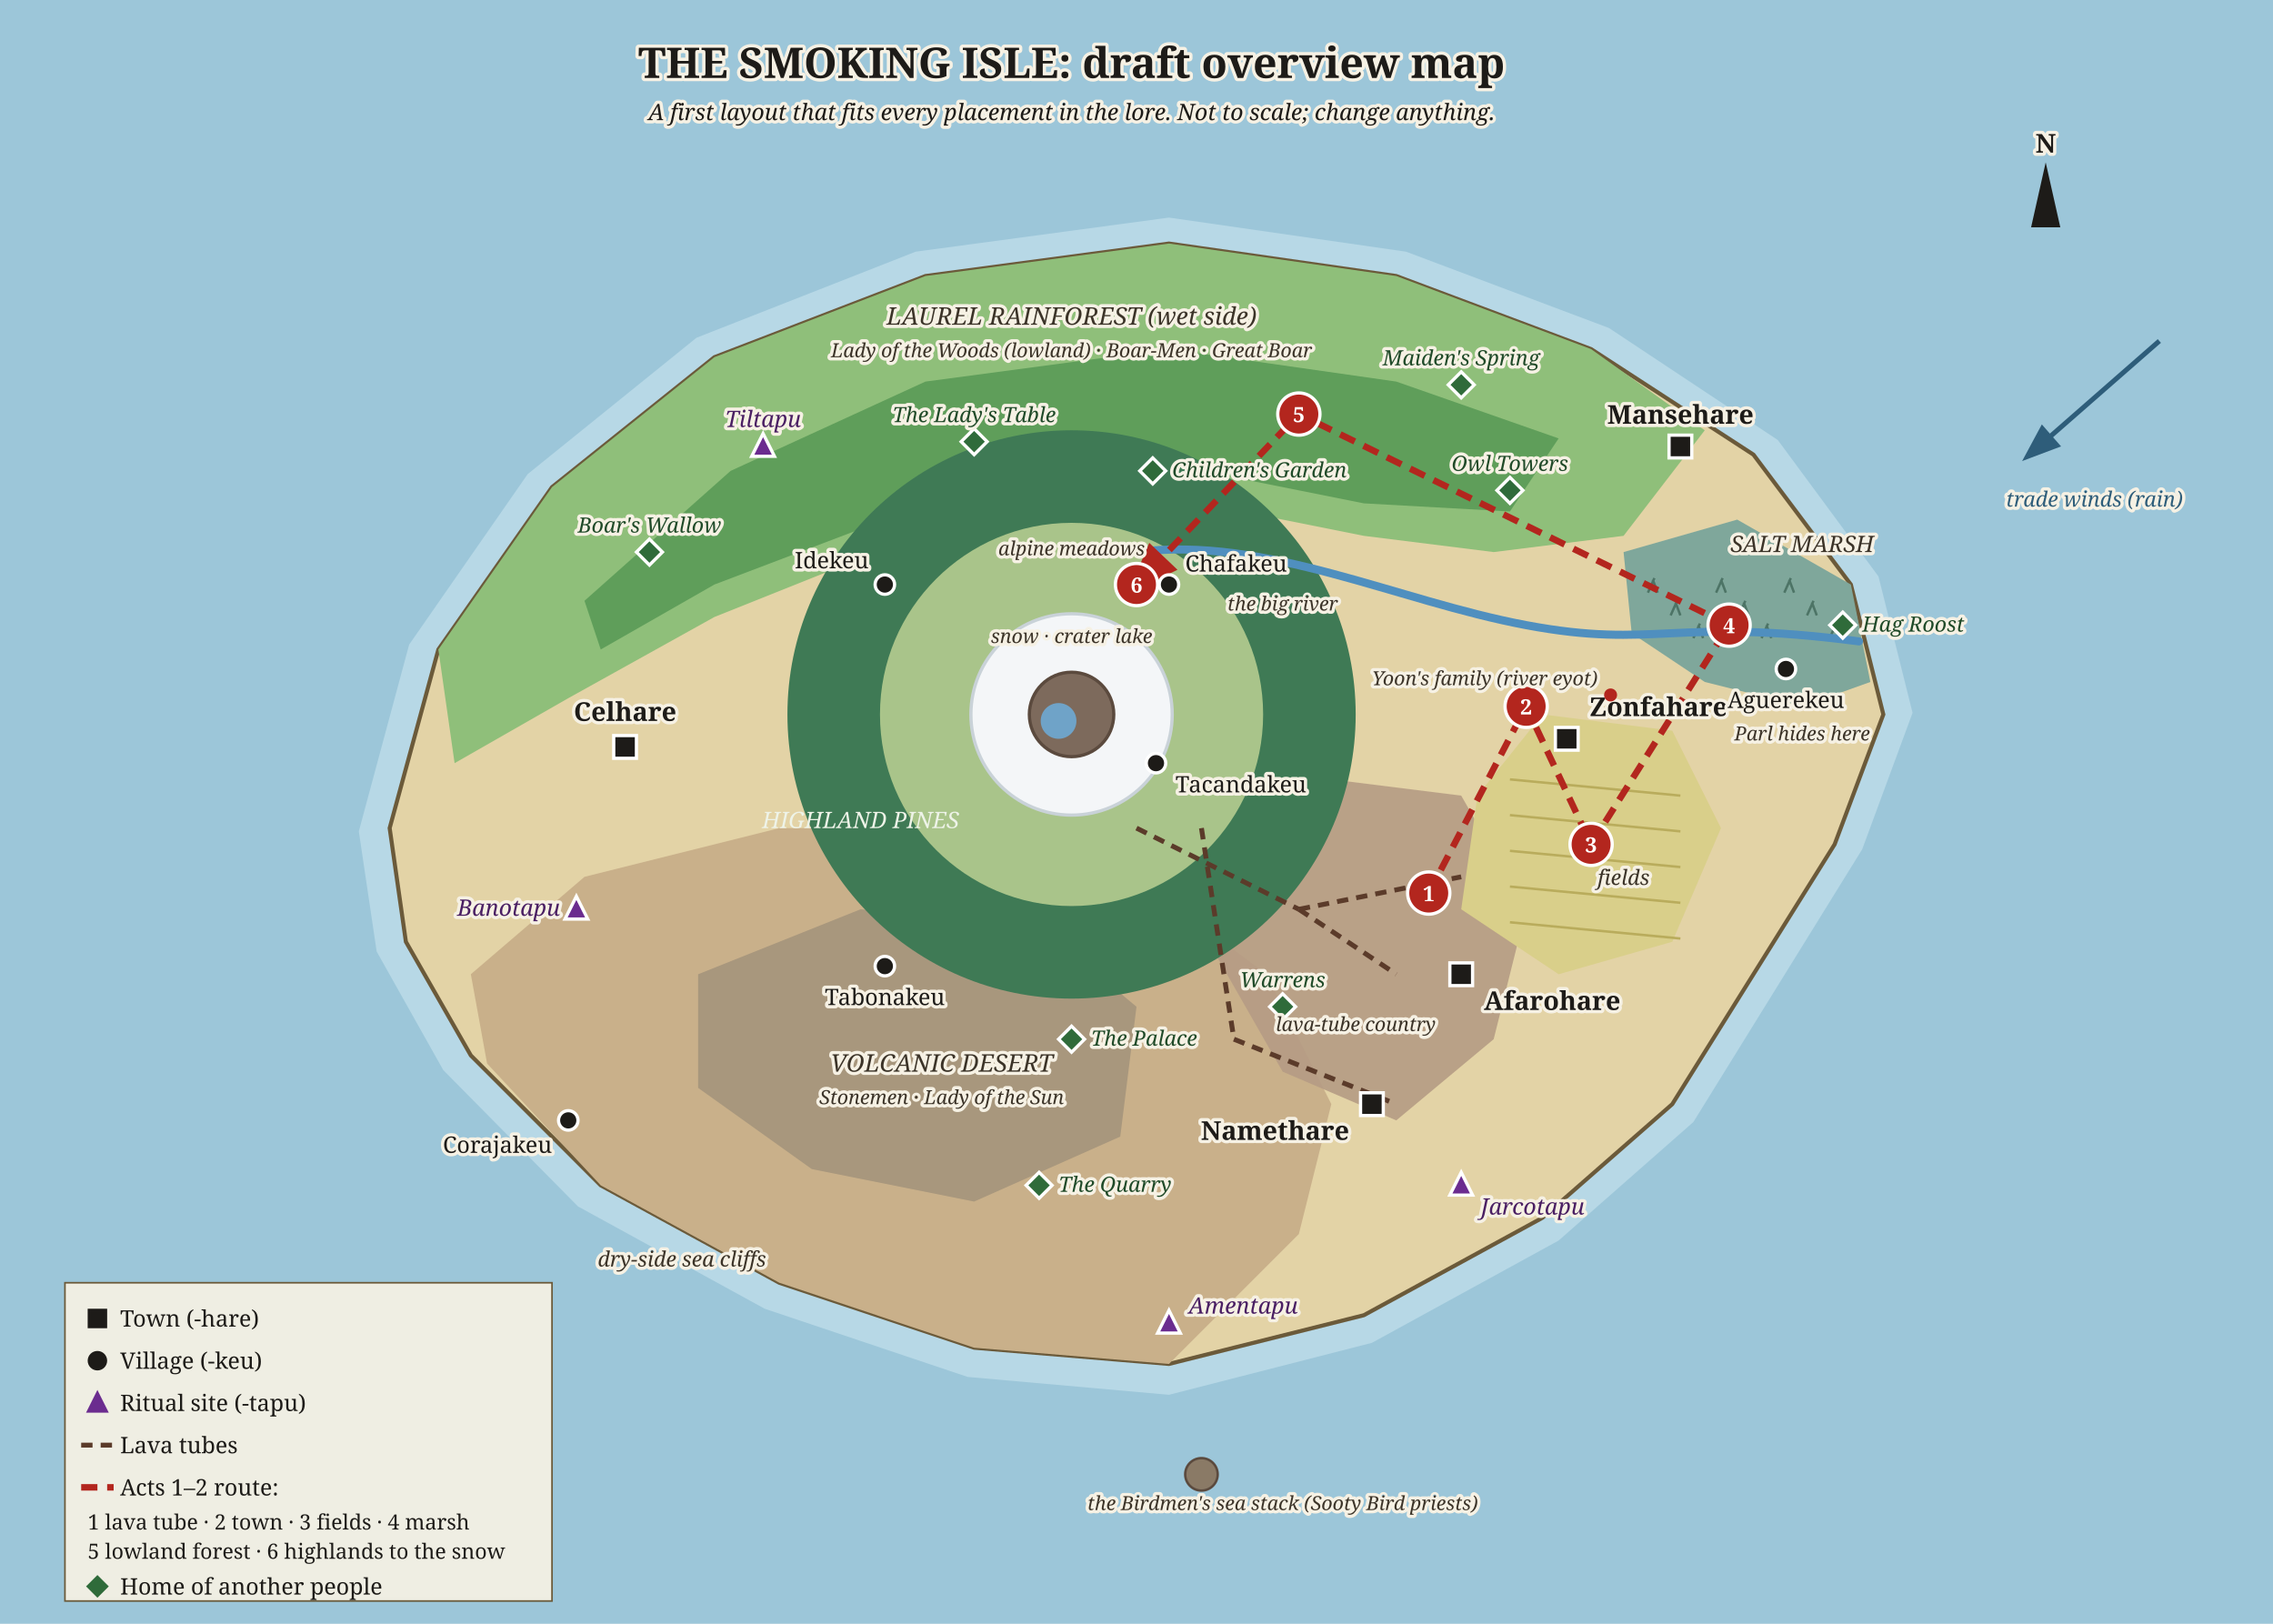
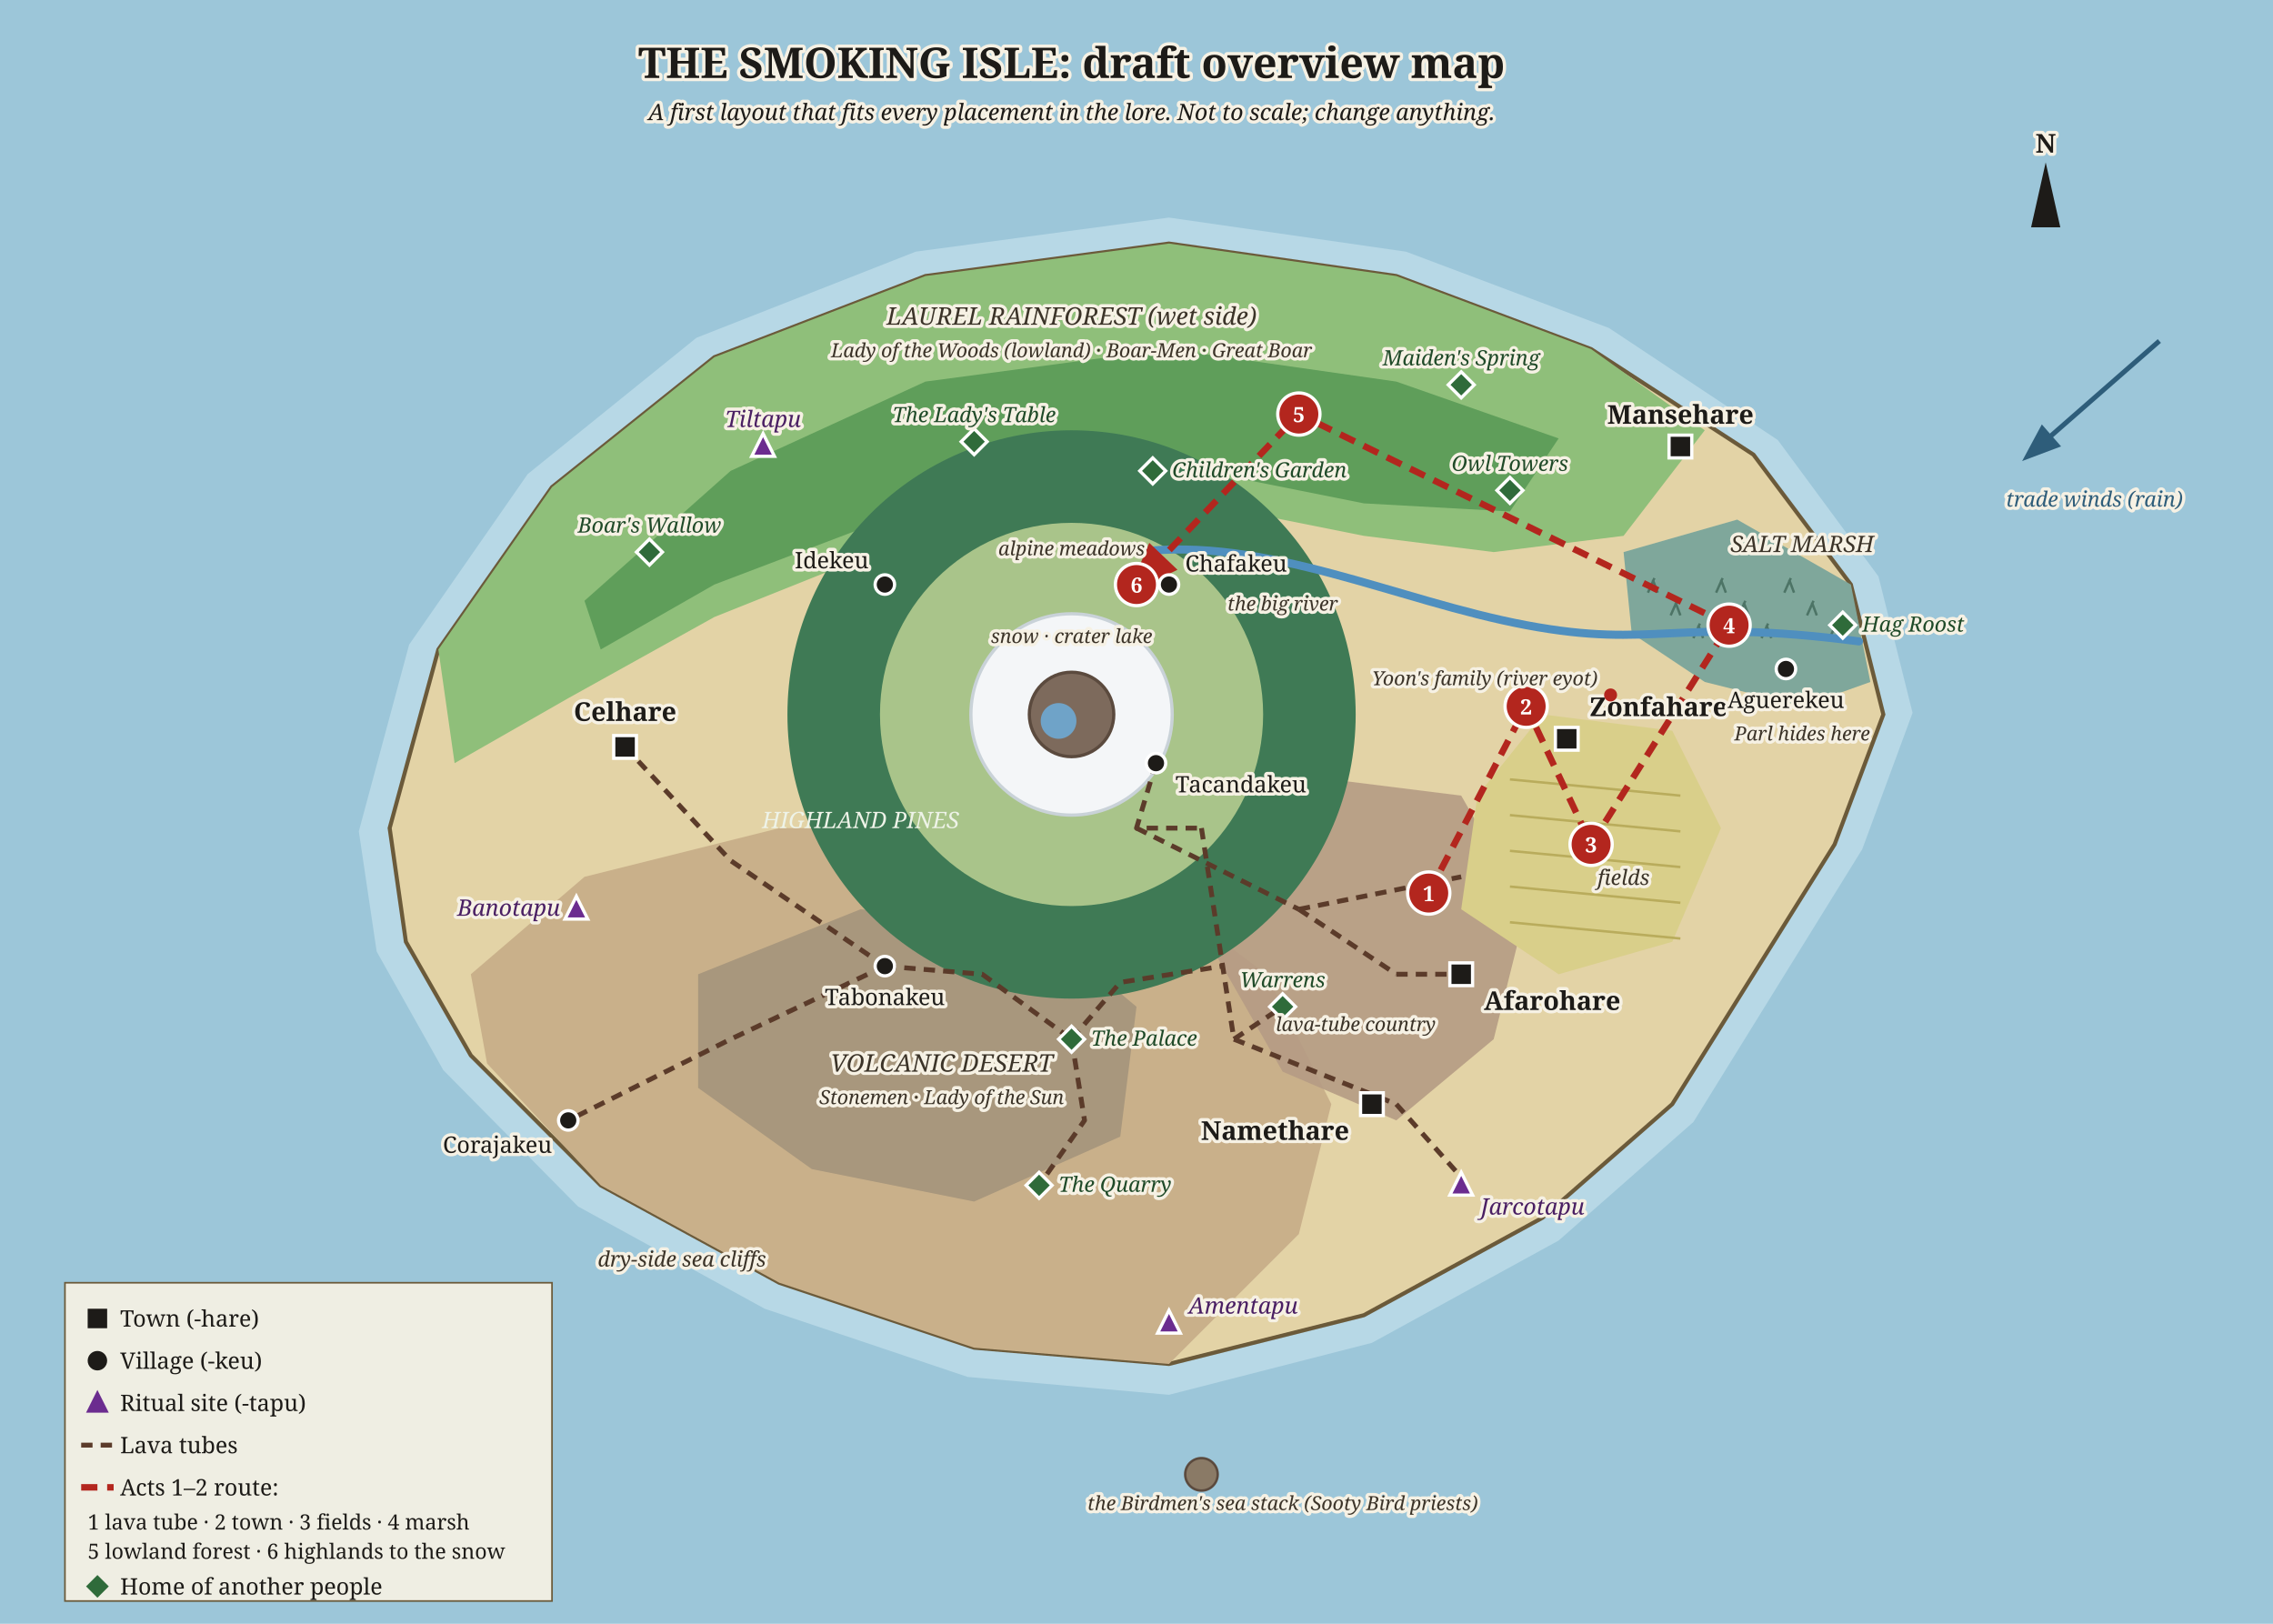
<svg xmlns="http://www.w3.org/2000/svg" width="1400" height="1000" viewBox="0 0 1400 1000">
  <defs>
    <marker id="arrow" markerWidth="10" markerHeight="10" refX="6" refY="3" orient="auto">
      <path d="M0,0 L0,6 L8,3 z" fill="#b3261e" />
    </marker>
    <marker id="wind" markerWidth="10" markerHeight="10" refX="6" refY="3" orient="auto">
      <path d="M0,0 L0,6 L8,3 z" fill="#2e5d7a" />
    </marker>
  </defs>
  <rect width="1400" height="1000" fill="#9cc6d9" />
  <polygon points="221,512 252,397 325,292 429,208 564,155 720,134 866,155 991,202 1095,271 1157,355 1178,439 1147,523 1095,607 1043,691 960,764 845,827 720,859 596,848 471,806 356,743 273,659 232,586" fill="#b7d8e6" fill-opacity="1" stroke="none" stroke-width="0" />
  <polygon points="240,510 270,400 340,300 440,220 570,170 720,150 860,170 980,215 1080,280 1140,360 1160,440 1130,520 1080,600 1030,680 950,750 840,810 720,840 600,830 480,790 370,730 290,650 250,580" fill="#e3d3a6" fill-opacity="1" stroke="#6b5a3a" stroke-width="2.5" />
  <polygon points="290,600 360,540 480,510 600,510 700,540 780,600 820,680 800,760 720,840 600,830 480,790 370,730 300,655" fill="#c9b08a" fill-opacity="1" stroke="none" stroke-width="0" />
  <polygon points="430,600 530,560 640,570 700,620 690,700 600,740 500,720 430,670" fill="#a8977d" fill-opacity="1" stroke="none" stroke-width="0" />
  <polygon points="270,400 340,300 440,220 570,170 720,150 860,170 980,215 1050,265 1000,330 920,340 840,330 740,310 640,320 540,340 440,380 350,430 280,470" fill="#8fbf7a" fill-opacity="1" stroke="none" stroke-width="0" />
  <polygon points="360,370 450,290 570,235 720,215 860,235 960,270 930,315 840,310 740,290 640,302 540,322 440,360 370,400" fill="#5f9e5a" fill-opacity="1" stroke="none" stroke-width="0" />
  <polygon points="740,510 820,480 900,490 940,560 920,640 860,690 790,660 750,590" fill="#b59b84" fill-opacity="0.9" stroke="none" stroke-width="0" />
  <circle cx="660" cy="440" r="175" fill="#3f7a55" stroke="none" stroke-width="0" fill-opacity="1" />
  <circle cx="660" cy="440" r="118" fill="#a9c48a" stroke="none" stroke-width="0" fill-opacity="1" />
  <circle cx="660" cy="440" r="62" fill="#f4f6f8" stroke="#c9d2d8" stroke-width="2" fill-opacity="1" />
  <circle cx="660" cy="440" r="26" fill="#7d6a5c" stroke="#5b4a3e" stroke-width="2" fill-opacity="1" />
  <circle cx="652" cy="444" r="11" fill="#6fa3c8" stroke="none" stroke-width="0" fill-opacity="1" />
  <polygon points="1000,340 1070,320 1140,360 1152,420 1110,435 1050,420 1005,390" fill="#7fa79b" fill-opacity="1" stroke="none" stroke-width="0" />
  <path d="M1015 365 l4 -9 M1021 365 l-3 -8" stroke="#4d7466" stroke-width="1.5" />
  <path d="M1029 379 l4 -9 M1035 379 l-3 -8" stroke="#4d7466" stroke-width="1.5" />
  <path d="M1043 393 l4 -9 M1049 393 l-3 -8" stroke="#4d7466" stroke-width="1.5" />
  <path d="M1057 365 l4 -9 M1063 365 l-3 -8" stroke="#4d7466" stroke-width="1.5" />
  <path d="M1071 379 l4 -9 M1077 379 l-3 -8" stroke="#4d7466" stroke-width="1.5" />
  <path d="M1085 393 l4 -9 M1091 393 l-3 -8" stroke="#4d7466" stroke-width="1.5" />
  <path d="M1099 365 l4 -9 M1105 365 l-3 -8" stroke="#4d7466" stroke-width="1.5" />
  <path d="M1113 379 l4 -9 M1119 379 l-3 -8" stroke="#4d7466" stroke-width="1.5" />
  <path d="M1127 393 l4 -9 M1133 393 l-3 -8" stroke="#4d7466" stroke-width="1.5" />
  <polygon points="950,440 1030,450 1060,510 1030,580 960,600 900,560 910,490" fill="#d9cf8a" fill-opacity="1" stroke="none" stroke-width="0" />
  <line x1="930" y1="480" x2="1035" y2="490" stroke="#b9ac5c" stroke-width="1.5" />
  <line x1="930" y1="502" x2="1035" y2="512" stroke="#b9ac5c" stroke-width="1.5" />
  <line x1="930" y1="524" x2="1035" y2="534" stroke="#b9ac5c" stroke-width="1.5" />
  <line x1="930" y1="546" x2="1035" y2="556" stroke="#b9ac5c" stroke-width="1.5" />
  <line x1="930" y1="568" x2="1035" y2="578" stroke="#b9ac5c" stroke-width="1.5" />
  <path d="M700 340 C 780 330, 860 370, 940 385 S 1030 380, 1145 395" fill="none" stroke="#4f8fbf" stroke-width="5" stroke-linecap="round" />
  <line x1="700" y1="510" x2="800" y2="560" stroke="#5b3b2a" stroke-width="3" stroke-dasharray="7 5" />
  <line x1="800" y1="560" x2="860" y2="600" stroke="#5b3b2a" stroke-width="3" stroke-dasharray="7 5" />
  <line x1="800" y1="560" x2="900" y2="540" stroke="#5b3b2a" stroke-width="3" stroke-dasharray="7 5" />
  <line x1="740" y1="510" x2="760" y2="640" stroke="#5b3b2a" stroke-width="3" stroke-dasharray="7 5" />
  <line x1="760" y1="640" x2="860" y2="680" stroke="#5b3b2a" stroke-width="3" stroke-dasharray="7 5" />
+   <polyline points="385,460 450,530 545,595" fill="none" stroke="#5b3b2a" stroke-width="3" stroke-dasharray="7 5" stroke-linejoin="round" />
+   <polyline points="545,595 450,640 350,690" fill="none" stroke="#5b3b2a" stroke-width="3" stroke-dasharray="7 5" stroke-linejoin="round" />
+   <polyline points="545,595 605,600 660,640" fill="none" stroke="#5b3b2a" stroke-width="3" stroke-dasharray="7 5" stroke-linejoin="round" />
+   <polyline points="660,640 690,605 753,595" fill="none" stroke="#5b3b2a" stroke-width="3" stroke-dasharray="7 5" stroke-linejoin="round" />
+   <polyline points="660,640 668,690 640,730" fill="none" stroke="#5b3b2a" stroke-width="3" stroke-dasharray="7 5" stroke-linejoin="round" />
+   <polyline points="712,470 700,510 740,510" fill="none" stroke="#5b3b2a" stroke-width="3" stroke-dasharray="7 5" stroke-linejoin="round" />
+   <polyline points="760,640 790,620" fill="none" stroke="#5b3b2a" stroke-width="3" stroke-dasharray="7 5" stroke-linejoin="round" />
+   <polyline points="860,600 893,600" fill="none" stroke="#5b3b2a" stroke-width="3" stroke-dasharray="7 5" stroke-linejoin="round" />
+   <polyline points="860,680 900,725" fill="none" stroke="#5b3b2a" stroke-width="3" stroke-dasharray="7 5" stroke-linejoin="round" />
  <circle cx="740" cy="908" r="10" fill="#8a7a66" stroke="#5b4a3e" stroke-width="1.5" fill-opacity="1" />
  <polyline points="880,550 940,435 980,520 1065,385 800,255 700,360" fill="none" stroke="#b3261e" stroke-width="4" stroke-dasharray="10 6" stroke-linejoin="round" marker-end="url(#arrow)" />
  <circle cx="880" cy="550" r="13" fill="#b3261e" stroke="#fff" stroke-width="2" fill-opacity="1" />
  <text x="880" y="555" text-anchor="middle" style="font-family:Georgia,serif;font-size:13px;font-weight:bold;" fill="#fff">1</text>
  <circle cx="940" cy="435" r="13" fill="#b3261e" stroke="#fff" stroke-width="2" fill-opacity="1" />
  <text x="940" y="440" text-anchor="middle" style="font-family:Georgia,serif;font-size:13px;font-weight:bold;" fill="#fff">2</text>
  <circle cx="980" cy="520" r="13" fill="#b3261e" stroke="#fff" stroke-width="2" fill-opacity="1" />
  <text x="980" y="525" text-anchor="middle" style="font-family:Georgia,serif;font-size:13px;font-weight:bold;" fill="#fff">3</text>
  <circle cx="1065" cy="385" r="13" fill="#b3261e" stroke="#fff" stroke-width="2" fill-opacity="1" />
  <text x="1065" y="390" text-anchor="middle" style="font-family:Georgia,serif;font-size:13px;font-weight:bold;" fill="#fff">4</text>
  <circle cx="800" cy="255" r="13" fill="#b3261e" stroke="#fff" stroke-width="2" fill-opacity="1" />
  <text x="800" y="260" text-anchor="middle" style="font-family:Georgia,serif;font-size:13px;font-weight:bold;" fill="#fff">5</text>
  <circle cx="700" cy="360" r="13" fill="#b3261e" stroke="#fff" stroke-width="2" fill-opacity="1" />
  <text x="700" y="365" text-anchor="middle" style="font-family:Georgia,serif;font-size:13px;font-weight:bold;" fill="#fff">6</text>
  <rect x="958" y="448" width="14" height="14" fill="#1d1b18" stroke="#fff" stroke-width="2" />
  <text x="979" y="441" text-anchor="start" style="font-family:Georgia,serif;font-size:16px;font-weight:bold;" fill="none" stroke="#f6f1e4" stroke-width="4" stroke-linejoin="round">Zonfahare</text>
  <text x="979" y="441" text-anchor="start" style="font-family:Georgia,serif;font-size:16px;font-weight:bold;" fill="#1d1b18">Zonfahare</text>
  <rect x="1028" y="268" width="14" height="14" fill="#1d1b18" stroke="#fff" stroke-width="2" />
  <text x="1035" y="261" text-anchor="middle" style="font-family:Georgia,serif;font-size:16px;font-weight:bold;" fill="none" stroke="#f6f1e4" stroke-width="4" stroke-linejoin="round">Mansehare</text>
  <text x="1035" y="261" text-anchor="middle" style="font-family:Georgia,serif;font-size:16px;font-weight:bold;" fill="#1d1b18">Mansehare</text>
  <rect x="893" y="593" width="14" height="14" fill="#1d1b18" stroke="#fff" stroke-width="2" />
  <text x="914" y="622" text-anchor="start" style="font-family:Georgia,serif;font-size:16px;font-weight:bold;" fill="none" stroke="#f6f1e4" stroke-width="4" stroke-linejoin="round">Afarohare</text>
  <text x="914" y="622" text-anchor="start" style="font-family:Georgia,serif;font-size:16px;font-weight:bold;" fill="#1d1b18">Afarohare</text>
  <rect x="838" y="673" width="14" height="14" fill="#1d1b18" stroke="#fff" stroke-width="2" />
  <text x="831" y="702" text-anchor="end" style="font-family:Georgia,serif;font-size:16px;font-weight:bold;" fill="none" stroke="#f6f1e4" stroke-width="4" stroke-linejoin="round">Namethare</text>
  <text x="831" y="702" text-anchor="end" style="font-family:Georgia,serif;font-size:16px;font-weight:bold;" fill="#1d1b18">Namethare</text>
  <rect x="378" y="453" width="14" height="14" fill="#1d1b18" stroke="#fff" stroke-width="2" />
  <text x="385" y="444" text-anchor="middle" style="font-family:Georgia,serif;font-size:16px;font-weight:bold;" fill="none" stroke="#f6f1e4" stroke-width="4" stroke-linejoin="round">Celhare</text>
  <text x="385" y="444" text-anchor="middle" style="font-family:Georgia,serif;font-size:16px;font-weight:bold;" fill="#1d1b18">Celhare</text>
  <circle cx="1100" cy="412" r="6" fill="#1d1b18" stroke="#fff" stroke-width="2" fill-opacity="1" />
  <text x="1100" y="436" text-anchor="middle" style="font-family:Georgia,serif;font-size:14px;font-weight:normal;" fill="none" stroke="#f6f1e4" stroke-width="4" stroke-linejoin="round">Aguerekeu</text>
  <text x="1100" y="436" text-anchor="middle" style="font-family:Georgia,serif;font-size:14px;font-weight:normal;" fill="#1d1b18">Aguerekeu</text>
  <circle cx="545" cy="360" r="6" fill="#1d1b18" stroke="#fff" stroke-width="2" fill-opacity="1" />
  <text x="535" y="350" text-anchor="end" style="font-family:Georgia,serif;font-size:14px;font-weight:normal;" fill="none" stroke="#f6f1e4" stroke-width="4" stroke-linejoin="round">Idekeu</text>
  <text x="535" y="350" text-anchor="end" style="font-family:Georgia,serif;font-size:14px;font-weight:normal;" fill="#1d1b18">Idekeu</text>
  <circle cx="720" cy="360" r="6" fill="#1d1b18" stroke="#fff" stroke-width="2" fill-opacity="1" />
  <text x="730" y="352" text-anchor="start" style="font-family:Georgia,serif;font-size:14px;font-weight:normal;" fill="none" stroke="#f6f1e4" stroke-width="4" stroke-linejoin="round">Chafakeu</text>
  <text x="730" y="352" text-anchor="start" style="font-family:Georgia,serif;font-size:14px;font-weight:normal;" fill="#1d1b18">Chafakeu</text>
  <circle cx="545" cy="595" r="6" fill="#1d1b18" stroke="#fff" stroke-width="2" fill-opacity="1" />
  <text x="545" y="619" text-anchor="middle" style="font-family:Georgia,serif;font-size:14px;font-weight:normal;" fill="none" stroke="#f6f1e4" stroke-width="4" stroke-linejoin="round">Tabonakeu</text>
  <text x="545" y="619" text-anchor="middle" style="font-family:Georgia,serif;font-size:14px;font-weight:normal;" fill="#1d1b18">Tabonakeu</text>
  <circle cx="350" cy="690" r="6" fill="#1d1b18" stroke="#fff" stroke-width="2" fill-opacity="1" />
  <text x="340" y="710" text-anchor="end" style="font-family:Georgia,serif;font-size:14px;font-weight:normal;" fill="none" stroke="#f6f1e4" stroke-width="4" stroke-linejoin="round">Corajakeu</text>
  <text x="340" y="710" text-anchor="end" style="font-family:Georgia,serif;font-size:14px;font-weight:normal;" fill="#1d1b18">Corajakeu</text>
  <circle cx="712" cy="470" r="6" fill="#1d1b18" stroke="#fff" stroke-width="2" fill-opacity="1" />
  <text x="724" y="488" text-anchor="start" style="font-family:Georgia,serif;font-size:14px;font-weight:normal;" fill="none" stroke="#f6f1e4" stroke-width="4" stroke-linejoin="round">Tacandakeu</text>
  <text x="724" y="488" text-anchor="start" style="font-family:Georgia,serif;font-size:14px;font-weight:normal;" fill="#1d1b18">Tacandakeu</text>
  <polygon points="470,267 463,281 477,281" fill="#6b2c8f" stroke="#fff" stroke-width="2" />
  <text x="470" y="263" text-anchor="middle" style="font-family:Georgia,serif;font-size:14px;font-weight:normal;font-style:italic;" fill="none" stroke="#f6f1e4" stroke-width="4" stroke-linejoin="round">Tiltapu</text>
  <text x="470" y="263" text-anchor="middle" style="font-family:Georgia,serif;font-size:14px;font-weight:normal;font-style:italic;" fill="#4a1f63">Tiltapu</text>
  <polygon points="900,722 893,736 907,736" fill="#6b2c8f" stroke="#fff" stroke-width="2" />
  <text x="912" y="748" text-anchor="start" style="font-family:Georgia,serif;font-size:14px;font-weight:normal;font-style:italic;" fill="none" stroke="#f6f1e4" stroke-width="4" stroke-linejoin="round">Jarcotapu</text>
  <text x="912" y="748" text-anchor="start" style="font-family:Georgia,serif;font-size:14px;font-weight:normal;font-style:italic;" fill="#4a1f63">Jarcotapu</text>
  <polygon points="720,807 713,821 727,821" fill="#6b2c8f" stroke="#fff" stroke-width="2" />
  <text x="732" y="809" text-anchor="start" style="font-family:Georgia,serif;font-size:14px;font-weight:normal;font-style:italic;" fill="none" stroke="#f6f1e4" stroke-width="4" stroke-linejoin="round">Amentapu</text>
  <text x="732" y="809" text-anchor="start" style="font-family:Georgia,serif;font-size:14px;font-weight:normal;font-style:italic;" fill="#4a1f63">Amentapu</text>
  <polygon points="355,552 348,566 362,566" fill="#6b2c8f" stroke="#fff" stroke-width="2" />
  <text x="345" y="564" text-anchor="end" style="font-family:Georgia,serif;font-size:14px;font-weight:normal;font-style:italic;" fill="none" stroke="#f6f1e4" stroke-width="4" stroke-linejoin="round">Banotapu</text>
  <text x="345" y="564" text-anchor="end" style="font-family:Georgia,serif;font-size:14px;font-weight:normal;font-style:italic;" fill="#4a1f63">Banotapu</text>
  <polygon points="600,264 608,272 600,280 592,272" fill="#2f6b3a" stroke="#fff" stroke-width="2" />
  <text x="600" y="260" text-anchor="middle" style="font-family:Georgia,serif;font-size:13px;font-weight:normal;font-style:italic;" fill="none" stroke="#f6f1e4" stroke-width="4" stroke-linejoin="round">The Lady's Table</text>
  <text x="600" y="260" text-anchor="middle" style="font-family:Georgia,serif;font-size:13px;font-weight:normal;font-style:italic;" fill="#1f4a28">The Lady's Table</text>
  <polygon points="710,282 718,290 710,298 702,290" fill="#2f6b3a" stroke="#fff" stroke-width="2" />
  <text x="722" y="294" text-anchor="start" style="font-family:Georgia,serif;font-size:13px;font-weight:normal;font-style:italic;" fill="none" stroke="#f6f1e4" stroke-width="4" stroke-linejoin="round">Children's Garden</text>
  <text x="722" y="294" text-anchor="start" style="font-family:Georgia,serif;font-size:13px;font-weight:normal;font-style:italic;" fill="#1f4a28">Children's Garden</text>
  <polygon points="900,229 908,237 900,245 892,237" fill="#2f6b3a" stroke="#fff" stroke-width="2" />
  <text x="900" y="225" text-anchor="middle" style="font-family:Georgia,serif;font-size:13px;font-weight:normal;font-style:italic;" fill="none" stroke="#f6f1e4" stroke-width="4" stroke-linejoin="round">Maiden's Spring</text>
  <text x="900" y="225" text-anchor="middle" style="font-family:Georgia,serif;font-size:13px;font-weight:normal;font-style:italic;" fill="#1f4a28">Maiden's Spring</text>
  <polygon points="400,332 408,340 400,348 392,340" fill="#2f6b3a" stroke="#fff" stroke-width="2" />
  <text x="400" y="328" text-anchor="middle" style="font-family:Georgia,serif;font-size:13px;font-weight:normal;font-style:italic;" fill="none" stroke="#f6f1e4" stroke-width="4" stroke-linejoin="round">Boar's Wallow</text>
  <text x="400" y="328" text-anchor="middle" style="font-family:Georgia,serif;font-size:13px;font-weight:normal;font-style:italic;" fill="#1f4a28">Boar's Wallow</text>
  <polygon points="930,294 938,302 930,310 922,302" fill="#2f6b3a" stroke="#fff" stroke-width="2" />
  <text x="930" y="290" text-anchor="middle" style="font-family:Georgia,serif;font-size:13px;font-weight:normal;font-style:italic;" fill="none" stroke="#f6f1e4" stroke-width="4" stroke-linejoin="round">Owl Towers</text>
  <text x="930" y="290" text-anchor="middle" style="font-family:Georgia,serif;font-size:13px;font-weight:normal;font-style:italic;" fill="#1f4a28">Owl Towers</text>
  <polygon points="660,632 668,640 660,648 652,640" fill="#2f6b3a" stroke="#fff" stroke-width="2" />
  <text x="672" y="644" text-anchor="start" style="font-family:Georgia,serif;font-size:13px;font-weight:normal;font-style:italic;" fill="none" stroke="#f6f1e4" stroke-width="4" stroke-linejoin="round">The Palace</text>
  <text x="672" y="644" text-anchor="start" style="font-family:Georgia,serif;font-size:13px;font-weight:normal;font-style:italic;" fill="#1f4a28">The Palace</text>
  <polygon points="790,612 798,620 790,628 782,620" fill="#2f6b3a" stroke="#fff" stroke-width="2" />
  <text x="790" y="608" text-anchor="middle" style="font-family:Georgia,serif;font-size:13px;font-weight:normal;font-style:italic;" fill="none" stroke="#f6f1e4" stroke-width="4" stroke-linejoin="round">Warrens</text>
  <text x="790" y="608" text-anchor="middle" style="font-family:Georgia,serif;font-size:13px;font-weight:normal;font-style:italic;" fill="#1f4a28">Warrens</text>
  <polygon points="640,722 648,730 640,738 632,730" fill="#2f6b3a" stroke="#fff" stroke-width="2" />
  <text x="652" y="734" text-anchor="start" style="font-family:Georgia,serif;font-size:13px;font-weight:normal;font-style:italic;" fill="none" stroke="#f6f1e4" stroke-width="4" stroke-linejoin="round">The Quarry</text>
  <text x="652" y="734" text-anchor="start" style="font-family:Georgia,serif;font-size:13px;font-weight:normal;font-style:italic;" fill="#1f4a28">The Quarry</text>
  <polygon points="1135,377 1143,385 1135,393 1127,385" fill="#2f6b3a" stroke="#fff" stroke-width="2" />
  <text x="1147" y="389" text-anchor="start" style="font-family:Georgia,serif;font-size:13px;font-weight:normal;font-style:italic;" fill="none" stroke="#f6f1e4" stroke-width="4" stroke-linejoin="round">Hag Roost</text>
  <text x="1147" y="389" text-anchor="start" style="font-family:Georgia,serif;font-size:13px;font-weight:normal;font-style:italic;" fill="#1f4a28">Hag Roost</text>
  <circle cx="992" cy="428" r="4" fill="#b3261e" stroke="none" stroke-width="0" fill-opacity="1" />
  <text x="984" y="422" text-anchor="end" style="font-family:Georgia,serif;font-size:12px;font-weight:normal;font-style:italic;" fill="none" stroke="#f6f1e4" stroke-width="4" stroke-linejoin="round">Yoon's family (river eyot)</text>
  <text x="984" y="422" text-anchor="end" style="font-family:Georgia,serif;font-size:12px;font-weight:normal;font-style:italic;" fill="#3b3328">Yoon's family (river eyot)</text>
  <text x="660" y="370" text-anchor="middle" style="font-family:Georgia,serif;font-size:12px;font-weight:normal;font-style:italic;" fill="none" stroke="#f6f1e4" stroke-width="4" stroke-linejoin="round" />
  <text x="660" y="370" text-anchor="middle" style="font-family:Georgia,serif;font-size:12px;font-weight:normal;font-style:italic;" fill="#3b3328" />
  <text x="660" y="200" text-anchor="middle" style="font-family:Georgia,serif;font-size:15px;font-weight:normal;font-style:italic;" fill="none" stroke="#f6f1e4" stroke-width="4" stroke-linejoin="round">LAUREL RAINFOREST (wet side)</text>
  <text x="660" y="200" text-anchor="middle" style="font-family:Georgia,serif;font-size:15px;font-weight:normal;font-style:italic;" fill="#3b3328">LAUREL RAINFOREST (wet side)</text>
  <text x="660" y="220" text-anchor="middle" style="font-family:Georgia,serif;font-size:12px;font-weight:normal;font-style:italic;" fill="none" stroke="#f6f1e4" stroke-width="4" stroke-linejoin="round">Lady of the Woods (lowland) · Boar-Men · Great Boar</text>
  <text x="660" y="220" text-anchor="middle" style="font-family:Georgia,serif;font-size:12px;font-weight:normal;font-style:italic;" fill="#3b3328">Lady of the Woods (lowland) · Boar-Men · Great Boar</text>
  <text x="530" y="510" text-anchor="middle" style="font-family:Georgia,serif;font-size:14px;font-weight:normal;font-style:italic;" fill="#eef3e8">HIGHLAND PINES</text>
  <text x="660" y="342" text-anchor="middle" style="font-family:Georgia,serif;font-size:12px;font-weight:normal;font-style:italic;" fill="none" stroke="#f6f1e4" stroke-width="4" stroke-linejoin="round">alpine meadows</text>
  <text x="660" y="342" text-anchor="middle" style="font-family:Georgia,serif;font-size:12px;font-weight:normal;font-style:italic;" fill="#3b3328">alpine meadows</text>
  <text x="660" y="396" text-anchor="middle" style="font-family:Georgia,serif;font-size:12px;font-weight:normal;font-style:italic;" fill="none" stroke="#f6f1e4" stroke-width="4" stroke-linejoin="round">snow · crater lake</text>
  <text x="660" y="396" text-anchor="middle" style="font-family:Georgia,serif;font-size:12px;font-weight:normal;font-style:italic;" fill="#3b3328">snow · crater lake</text>
  <text x="580" y="660" text-anchor="middle" style="font-family:Georgia,serif;font-size:15px;font-weight:normal;font-style:italic;" fill="none" stroke="#f6f1e4" stroke-width="4" stroke-linejoin="round">VOLCANIC DESERT</text>
  <text x="580" y="660" text-anchor="middle" style="font-family:Georgia,serif;font-size:15px;font-weight:normal;font-style:italic;" fill="#3b3328">VOLCANIC DESERT</text>
  <text x="580" y="680" text-anchor="middle" style="font-family:Georgia,serif;font-size:12px;font-weight:normal;font-style:italic;" fill="none" stroke="#f6f1e4" stroke-width="4" stroke-linejoin="round">Stonemen · Lady of the Sun</text>
  <text x="580" y="680" text-anchor="middle" style="font-family:Georgia,serif;font-size:12px;font-weight:normal;font-style:italic;" fill="#3b3328">Stonemen · Lady of the Sun</text>
  <text x="420" y="780" text-anchor="middle" style="font-family:Georgia,serif;font-size:13px;font-weight:normal;font-style:italic;" fill="none" stroke="#f6f1e4" stroke-width="4" stroke-linejoin="round">dry-side sea cliffs</text>
  <text x="420" y="780" text-anchor="middle" style="font-family:Georgia,serif;font-size:13px;font-weight:normal;font-style:italic;" fill="#3b3328">dry-side sea cliffs</text>
  <text x="1110" y="340" text-anchor="middle" style="font-family:Georgia,serif;font-size:14px;font-weight:normal;font-style:italic;" fill="none" stroke="#f6f1e4" stroke-width="4" stroke-linejoin="round">SALT MARSH</text>
  <text x="1110" y="340" text-anchor="middle" style="font-family:Georgia,serif;font-size:14px;font-weight:normal;font-style:italic;" fill="#3b3328">SALT MARSH</text>
  <text x="1110" y="456" text-anchor="middle" style="font-family:Georgia,serif;font-size:12px;font-weight:normal;font-style:italic;" fill="none" stroke="#f6f1e4" stroke-width="4" stroke-linejoin="round">Parl hides here</text>
  <text x="1110" y="456" text-anchor="middle" style="font-family:Georgia,serif;font-size:12px;font-weight:normal;font-style:italic;" fill="#3b3328">Parl hides here</text>
  <text x="1000" y="545" text-anchor="middle" style="font-family:Georgia,serif;font-size:13px;font-weight:normal;font-style:italic;" fill="none" stroke="#f6f1e4" stroke-width="4" stroke-linejoin="round">fields</text>
  <text x="1000" y="545" text-anchor="middle" style="font-family:Georgia,serif;font-size:13px;font-weight:normal;font-style:italic;" fill="#3b3328">fields</text>
  <text x="835" y="635" text-anchor="middle" style="font-family:Georgia,serif;font-size:12px;font-weight:normal;font-style:italic;" fill="none" stroke="#f6f1e4" stroke-width="4" stroke-linejoin="round">lava-tube country</text>
  <text x="835" y="635" text-anchor="middle" style="font-family:Georgia,serif;font-size:12px;font-weight:normal;font-style:italic;" fill="#3b3328">lava-tube country</text>
  <text x="790" y="930" text-anchor="middle" style="font-family:Georgia,serif;font-size:12px;font-weight:normal;font-style:italic;" fill="none" stroke="#f6f1e4" stroke-width="4" stroke-linejoin="round">the Birdmen's sea stack (Sooty Bird priests)</text>
  <text x="790" y="930" text-anchor="middle" style="font-family:Georgia,serif;font-size:12px;font-weight:normal;font-style:italic;" fill="#3b3328">the Birdmen's sea stack (Sooty Bird priests)</text>
  <text x="790" y="376" text-anchor="middle" style="font-family:Georgia,serif;font-size:12px;font-weight:normal;font-style:italic;" fill="none" stroke="#f6f1e4" stroke-width="4" stroke-linejoin="round">the big river</text>
  <text x="790" y="376" text-anchor="middle" style="font-family:Georgia,serif;font-size:12px;font-weight:normal;font-style:italic;" fill="#3b3328">the big river</text>
  <text x="660" y="48" text-anchor="middle" style="font-family:Georgia,serif;font-size:26px;font-weight:bold;" fill="none" stroke="#f6f1e4" stroke-width="4" stroke-linejoin="round">THE SMOKING ISLE: draft overview map</text>
  <text x="660" y="48" text-anchor="middle" style="font-family:Georgia,serif;font-size:26px;font-weight:bold;" fill="#1d1b18">THE SMOKING ISLE: draft overview map</text>
  <text x="660" y="74" text-anchor="middle" style="font-family:Georgia,serif;font-size:14px;font-weight:normal;font-style:italic;" fill="none" stroke="#f6f1e4" stroke-width="4" stroke-linejoin="round">A first layout that fits every placement in the lore. Not to scale; change anything.</text>
  <text x="660" y="74" text-anchor="middle" style="font-family:Georgia,serif;font-size:14px;font-weight:normal;font-style:italic;" fill="#1d1b18">A first layout that fits every placement in the lore. Not to scale; change anything.</text>
  <path d="M1260 100 L1251 140 L1269 140 Z" fill="#1d1b18" />
  <text x="1260" y="94" text-anchor="middle" style="font-family:Georgia,serif;font-size:16px;font-weight:bold;" fill="none" stroke="#f6f1e4" stroke-width="4" stroke-linejoin="round">N</text>
  <text x="1260" y="94" text-anchor="middle" style="font-family:Georgia,serif;font-size:16px;font-weight:bold;" fill="#1d1b18">N</text>
  <line x1="1330" y1="210" x2="1250" y2="280" stroke="#2e5d7a" stroke-width="3" marker-end="url(#wind)" />
  <text x="1290" y="312" text-anchor="middle" style="font-family:Georgia,serif;font-size:13px;font-weight:normal;font-style:italic;" fill="none" stroke="#f6f1e4" stroke-width="4" stroke-linejoin="round">trade winds (rain)</text>
  <text x="1290" y="312" text-anchor="middle" style="font-family:Georgia,serif;font-size:13px;font-weight:normal;font-style:italic;" fill="#2e5d7a">trade winds (rain)</text>
  <rect x="40" y="790" width="300" height="196" fill="#f6f1e4" fill-opacity="0.92" stroke="#6b5a3a" />
  <rect x="54" y="806" width="12" height="12" fill="#1d1b18" />
  <text x="74" y="817" text-anchor="start" style="font-family:Georgia,serif;font-size:14px;font-weight:normal;" fill="#1d1b18">Town (-hare)</text>
  <circle cx="60" cy="838" r="6" fill="#1d1b18" stroke="none" stroke-width="0" fill-opacity="1" />
  <text x="74" y="843" text-anchor="start" style="font-family:Georgia,serif;font-size:14px;font-weight:normal;" fill="#1d1b18">Village (-keu)</text>
  <polygon points="60,856 53,870 67,870" fill="#6b2c8f" />
  <text x="74" y="869" text-anchor="start" style="font-family:Georgia,serif;font-size:14px;font-weight:normal;" fill="#1d1b18">Ritual site (-tapu)</text>
  <line x1="50" y1="890" x2="70" y2="890" stroke="#5b3b2a" stroke-width="3" stroke-dasharray="7 5" />
  <text x="74" y="895" text-anchor="start" style="font-family:Georgia,serif;font-size:14px;font-weight:normal;" fill="#1d1b18">Lava tubes</text>
  <line x1="50" y1="916" x2="70" y2="916" stroke="#b3261e" stroke-width="4" stroke-dasharray="10 6" />
  <text x="74" y="921" text-anchor="start" style="font-family:Georgia,serif;font-size:14px;font-weight:normal;" fill="#1d1b18">Acts 1–2 route:</text>
  <text x="54" y="942" text-anchor="start" style="font-family:Georgia,serif;font-size:13px;font-weight:normal;" fill="#1d1b18">1 lava tube · 2 town · 3 fields · 4 marsh</text>
  <text x="54" y="960" text-anchor="start" style="font-family:Georgia,serif;font-size:13px;font-weight:normal;" fill="#1d1b18">5 lowland forest · 6 highlands to the snow</text>
  <polygon points="60,970 67,977 60,984 53,977" fill="#2f6b3a" />
  <text x="74" y="982" text-anchor="start" style="font-family:Georgia,serif;font-size:14px;font-weight:normal;" fill="#1d1b18">Home of another people</text>
</svg>
